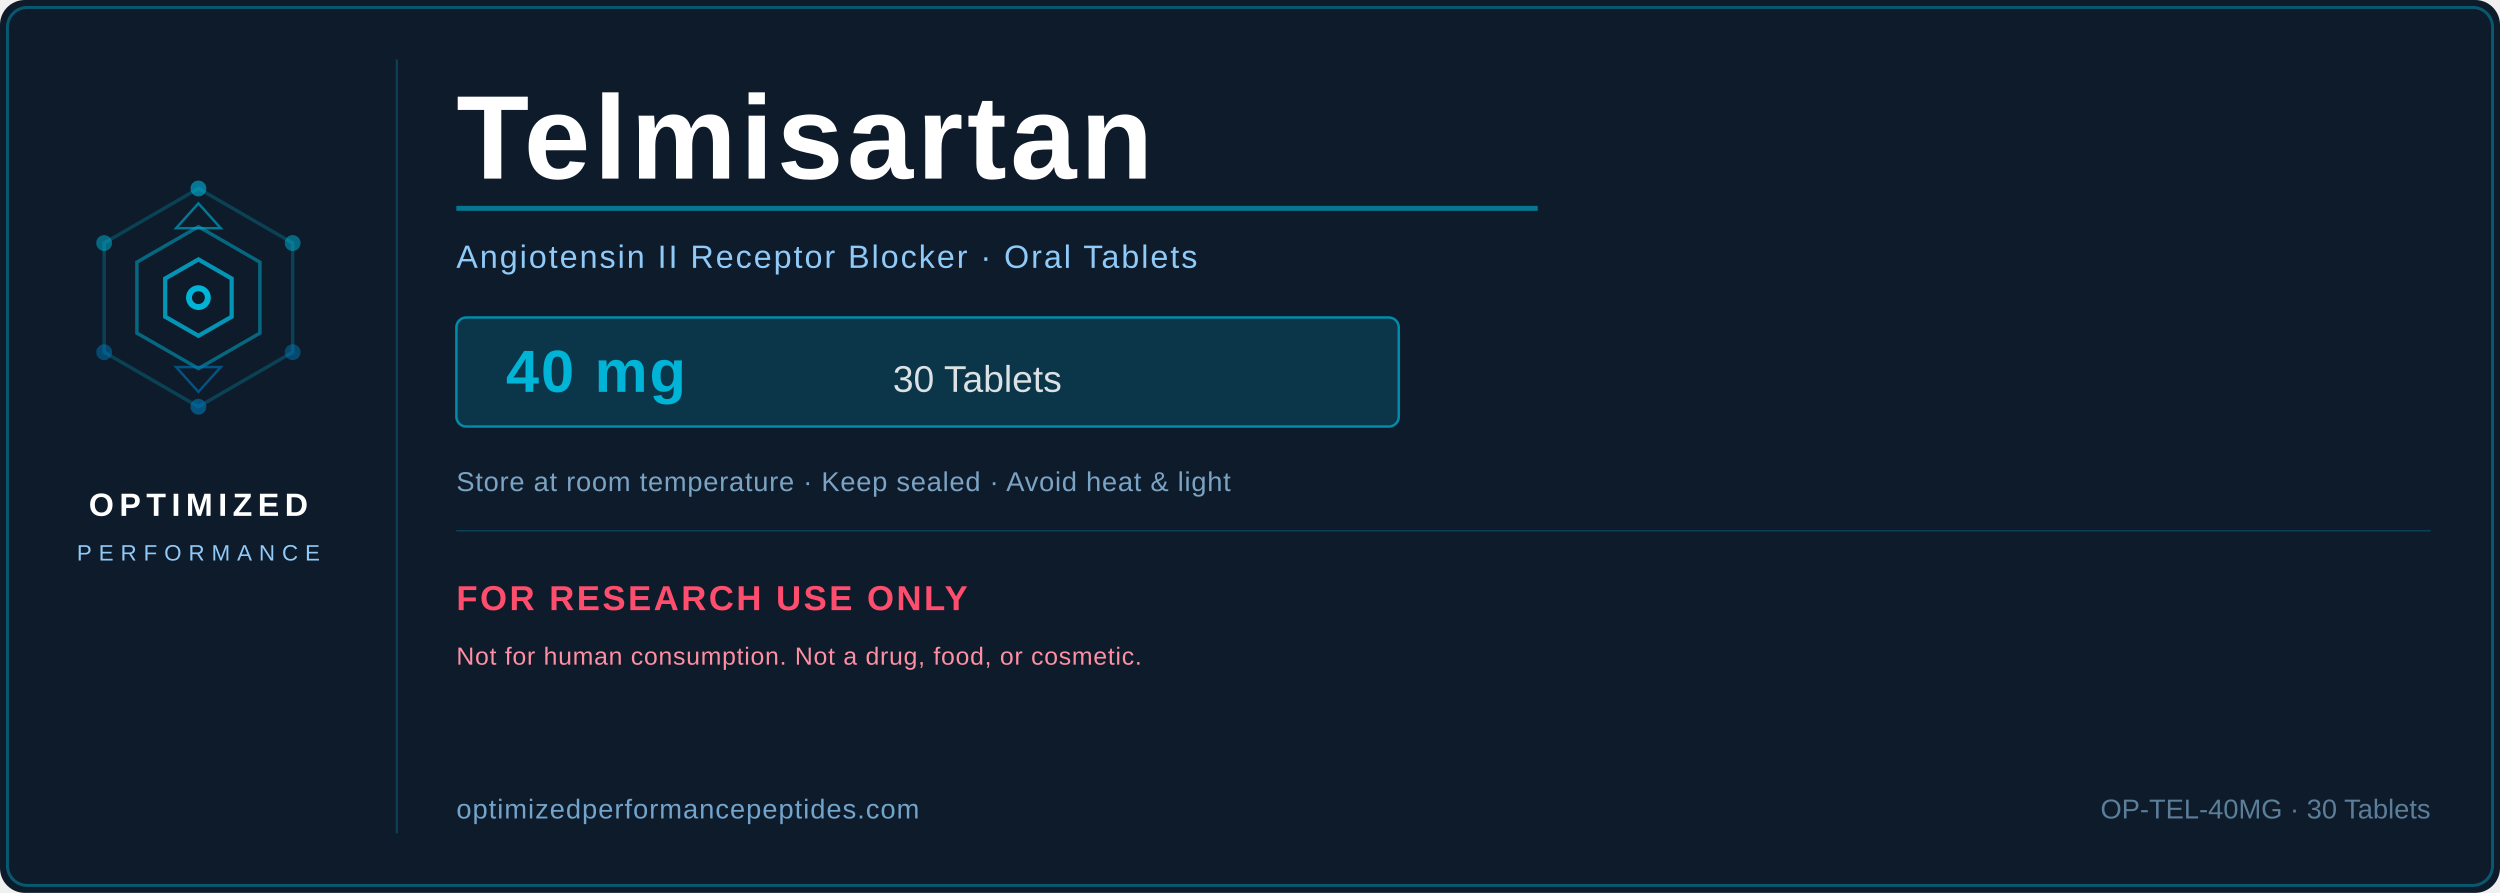
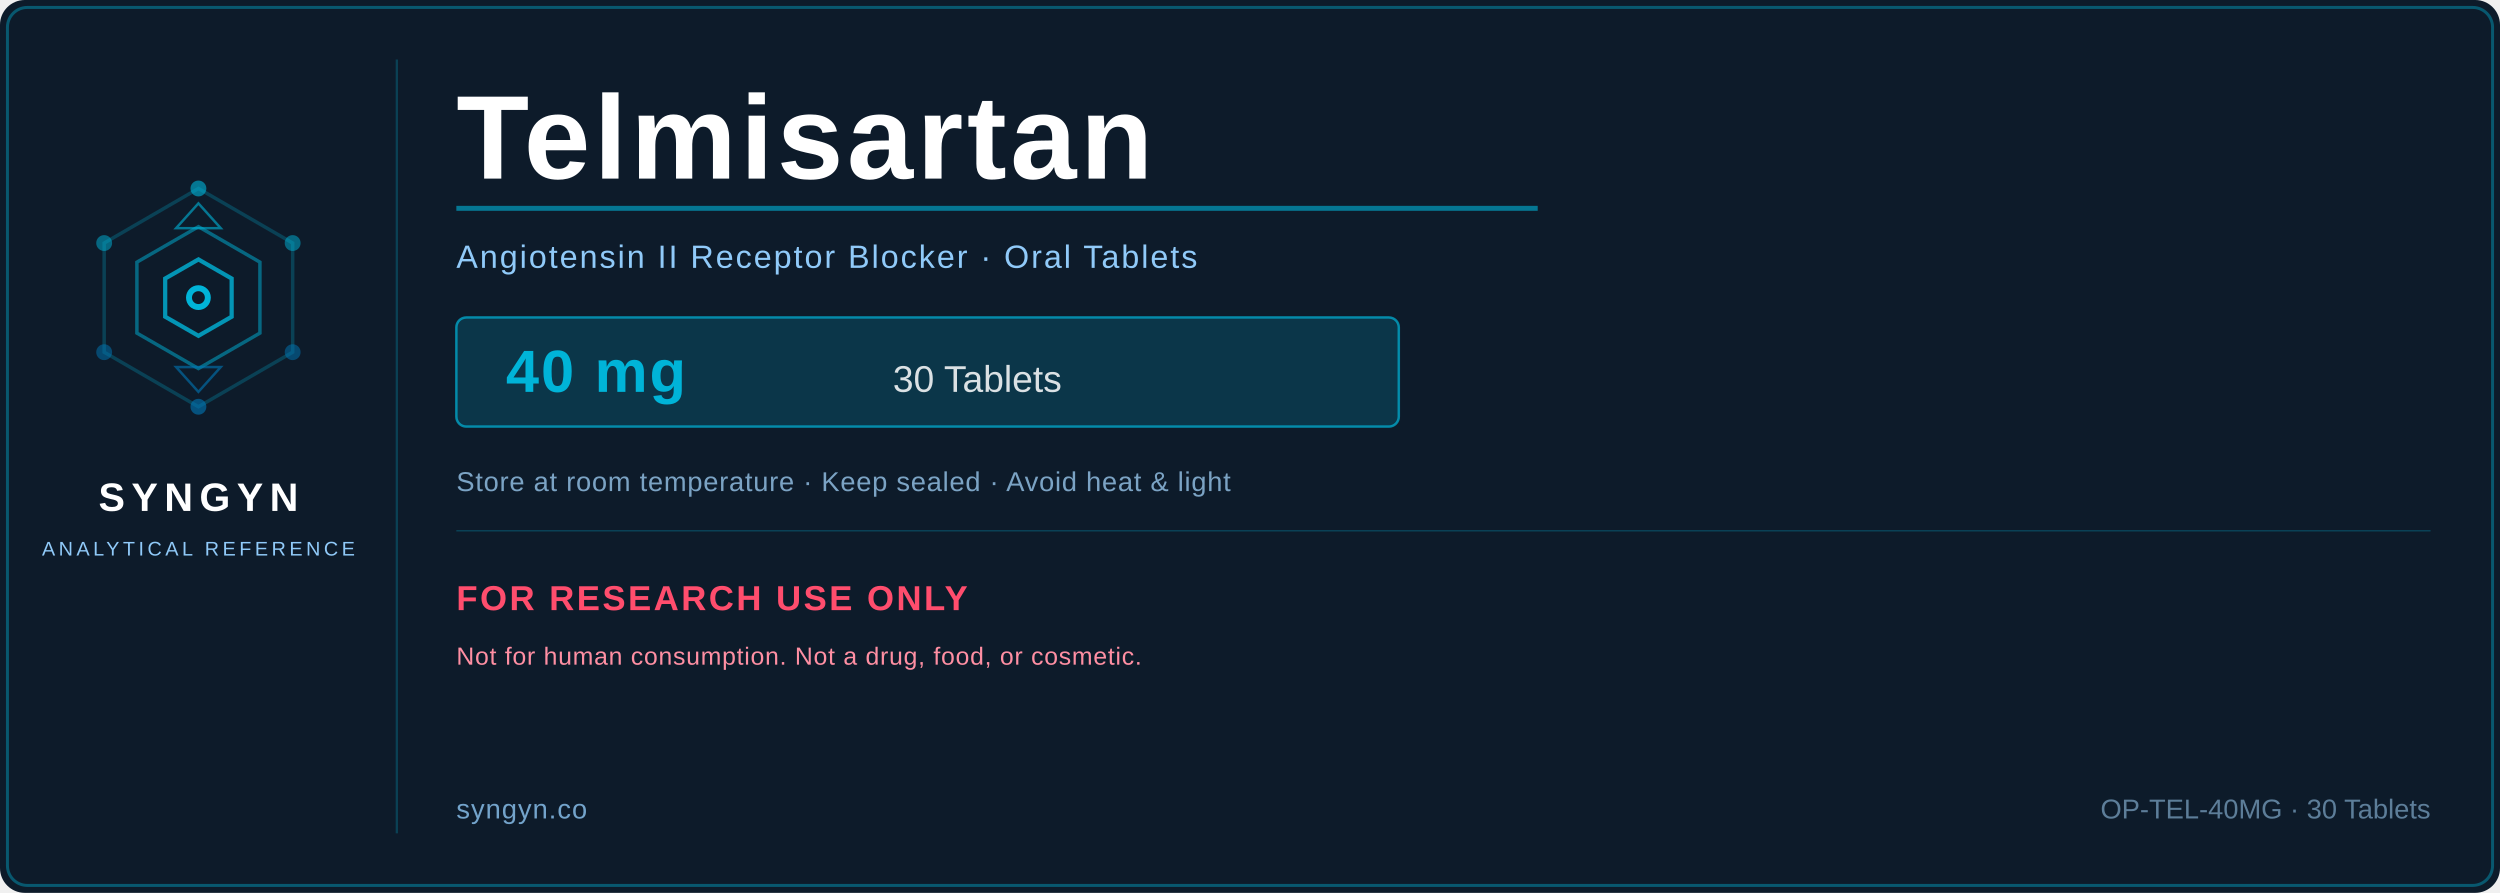
<svg xmlns="http://www.w3.org/2000/svg" width="3.5in" height="1.25in" viewBox="0 0 1008 360">
  <rect x="0" y="0" width="1008" height="360" rx="10" fill="#0D1B2A" />
  <rect x="3" y="3" width="1002" height="354" rx="8" fill="none" stroke="#00B4D8" stroke-width="1.2" opacity="0.4" />
  <line x1="160" y1="24" x2="160" y2="336" stroke="#00B4D8" stroke-width="0.9" opacity="0.25" />
  <g transform="translate(80, 120)">
    <polygon points="0,-44 38,-22 38,22 0,44 -38,22 -38,-22" fill="none" stroke="#00B4D8" stroke-width="1.4" opacity="0.25" />
    <polygon points="0,-28.6 24.8,-14.3 24.8,14.3 0,28.6 -24.8,14.3 -24.8,-14.3" fill="none" stroke="#00B4D8" stroke-width="1.4" opacity="0.5" />
    <polygon points="0,-15.4 13.4,-7.7 13.4,7.7 0,15.4 -13.4,7.7 -13.4,-7.7" fill="none" stroke="#00B4D8" stroke-width="1.7" opacity="0.8" />
    <circle cx="0" cy="-44" r="3.2" fill="#00B4D8" opacity="0.6" />
    <circle cx="38" cy="-22" r="3.2" fill="#00B4D8" opacity="0.5" />
    <circle cx="38" cy="22" r="3.2" fill="#0077B6" opacity="0.5" />
    <circle cx="0" cy="44" r="3.2" fill="#0077B6" opacity="0.6" />
    <circle cx="-38" cy="22" r="3.2" fill="#0077B6" opacity="0.5" />
    <circle cx="-38" cy="-22" r="3.2" fill="#00B4D8" opacity="0.5" />
    <circle cx="0" cy="0" r="5" fill="#00B4D8" />
    <circle cx="0" cy="0" r="2.6" fill="#0D1B2A" />
    <polygon points="0,-38 9,-28 -9,-28" fill="none" stroke="#00B4D8" stroke-width="1" opacity="0.6" />
    <polygon points="0,38 9,28 -9,28" fill="none" stroke="#0077B6" stroke-width="1" opacity="0.6" />
  </g>
-   <text x="80" y="208" text-anchor="middle" font-family="'Helvetica Neue', Arial, sans-serif" font-size="13" font-weight="700" fill="#FFFFFF" letter-spacing="2.2">OPTIMIZED</text>
-   <text x="80" y="226" text-anchor="middle" font-family="'Helvetica Neue', Arial, sans-serif" font-size="9" font-weight="400" fill="#90CAF9" letter-spacing="2.8">PERFORMANCE</text>
+   <text x="80" y="206" text-anchor="middle" font-family="'Helvetica Neue', Arial, sans-serif" font-size="16" font-weight="700" fill="#FFFFFF" letter-spacing="2.6">SYNGYN</text>
+   <text x="80" y="224" text-anchor="middle" font-family="'Helvetica Neue', Arial, sans-serif" font-size="8" font-weight="400" fill="#90CAF9" letter-spacing="1.4">ANALYTICAL REFERENCE</text>
  <text x="184" y="72" font-family="'Helvetica Neue', Arial, sans-serif" font-size="48" font-weight="800" fill="#FFFFFF" letter-spacing="1.5">Telmisartan</text>
  <line x1="184" y1="84" x2="620" y2="84" stroke="#00B4D8" stroke-width="2" opacity="0.6" />
  <text x="184" y="108" font-family="'Helvetica Neue', Arial, sans-serif" font-size="13" font-weight="500" fill="#90CAF9" letter-spacing="0.8">Angiotensin II Receptor Blocker · Oral Tablets</text>
  <rect x="184" y="128" width="380" height="44" rx="4" fill="#00B4D8" opacity="0.18" />
  <rect x="184" y="128" width="380" height="44" rx="4" fill="none" stroke="#00B4D8" stroke-width="1" opacity="0.7" />
  <text x="204" y="158" font-family="'Helvetica Neue', Arial, sans-serif" font-size="24" font-weight="800" fill="#00B4D8" letter-spacing="0.8">40 mg</text>
  <text x="360" y="158" font-family="'Helvetica Neue', Arial, sans-serif" font-size="15" font-weight="500" fill="#FFFFFF" opacity="0.85">30 Tablets</text>
  <text x="184" y="198" font-family="'Helvetica Neue', Arial, sans-serif" font-size="11" font-weight="500" fill="#7BA3C4" letter-spacing="0.3">Store at room temperature · Keep sealed · Avoid heat &amp; light</text>
  <line x1="184" y1="214" x2="980" y2="214" stroke="#00B4D8" stroke-width="0.6" opacity="0.25" />
  <text x="184" y="246" font-family="'Helvetica Neue', Arial, sans-serif" font-size="14" font-weight="700" fill="#FF4D6D" letter-spacing="1">FOR RESEARCH USE ONLY</text>
  <text x="184" y="268" font-family="'Helvetica Neue', Arial, sans-serif" font-size="10" font-weight="500" fill="#FF8FA3" letter-spacing="0.3">Not for human consumption. Not a drug, food, or cosmetic.</text>
-   <text x="184" y="330" font-family="'Helvetica Neue', Arial, sans-serif" font-size="11" font-weight="500" fill="#90CAF9" opacity="0.78" letter-spacing="0.4">optimizedperformancepeptides.com</text>
+   <text x="184" y="330" font-family="'Helvetica Neue', Arial, sans-serif" font-size="11" font-weight="500" fill="#90CAF9" opacity="0.78" letter-spacing="0.4">syngyn.co</text>
  <text x="980" y="330" text-anchor="end" font-family="'Helvetica Neue', Arial, sans-serif" font-size="11" font-weight="500" fill="#7BA3C4" opacity="0.72">OP-TEL-40MG · 30 Tablets</text>
</svg>
